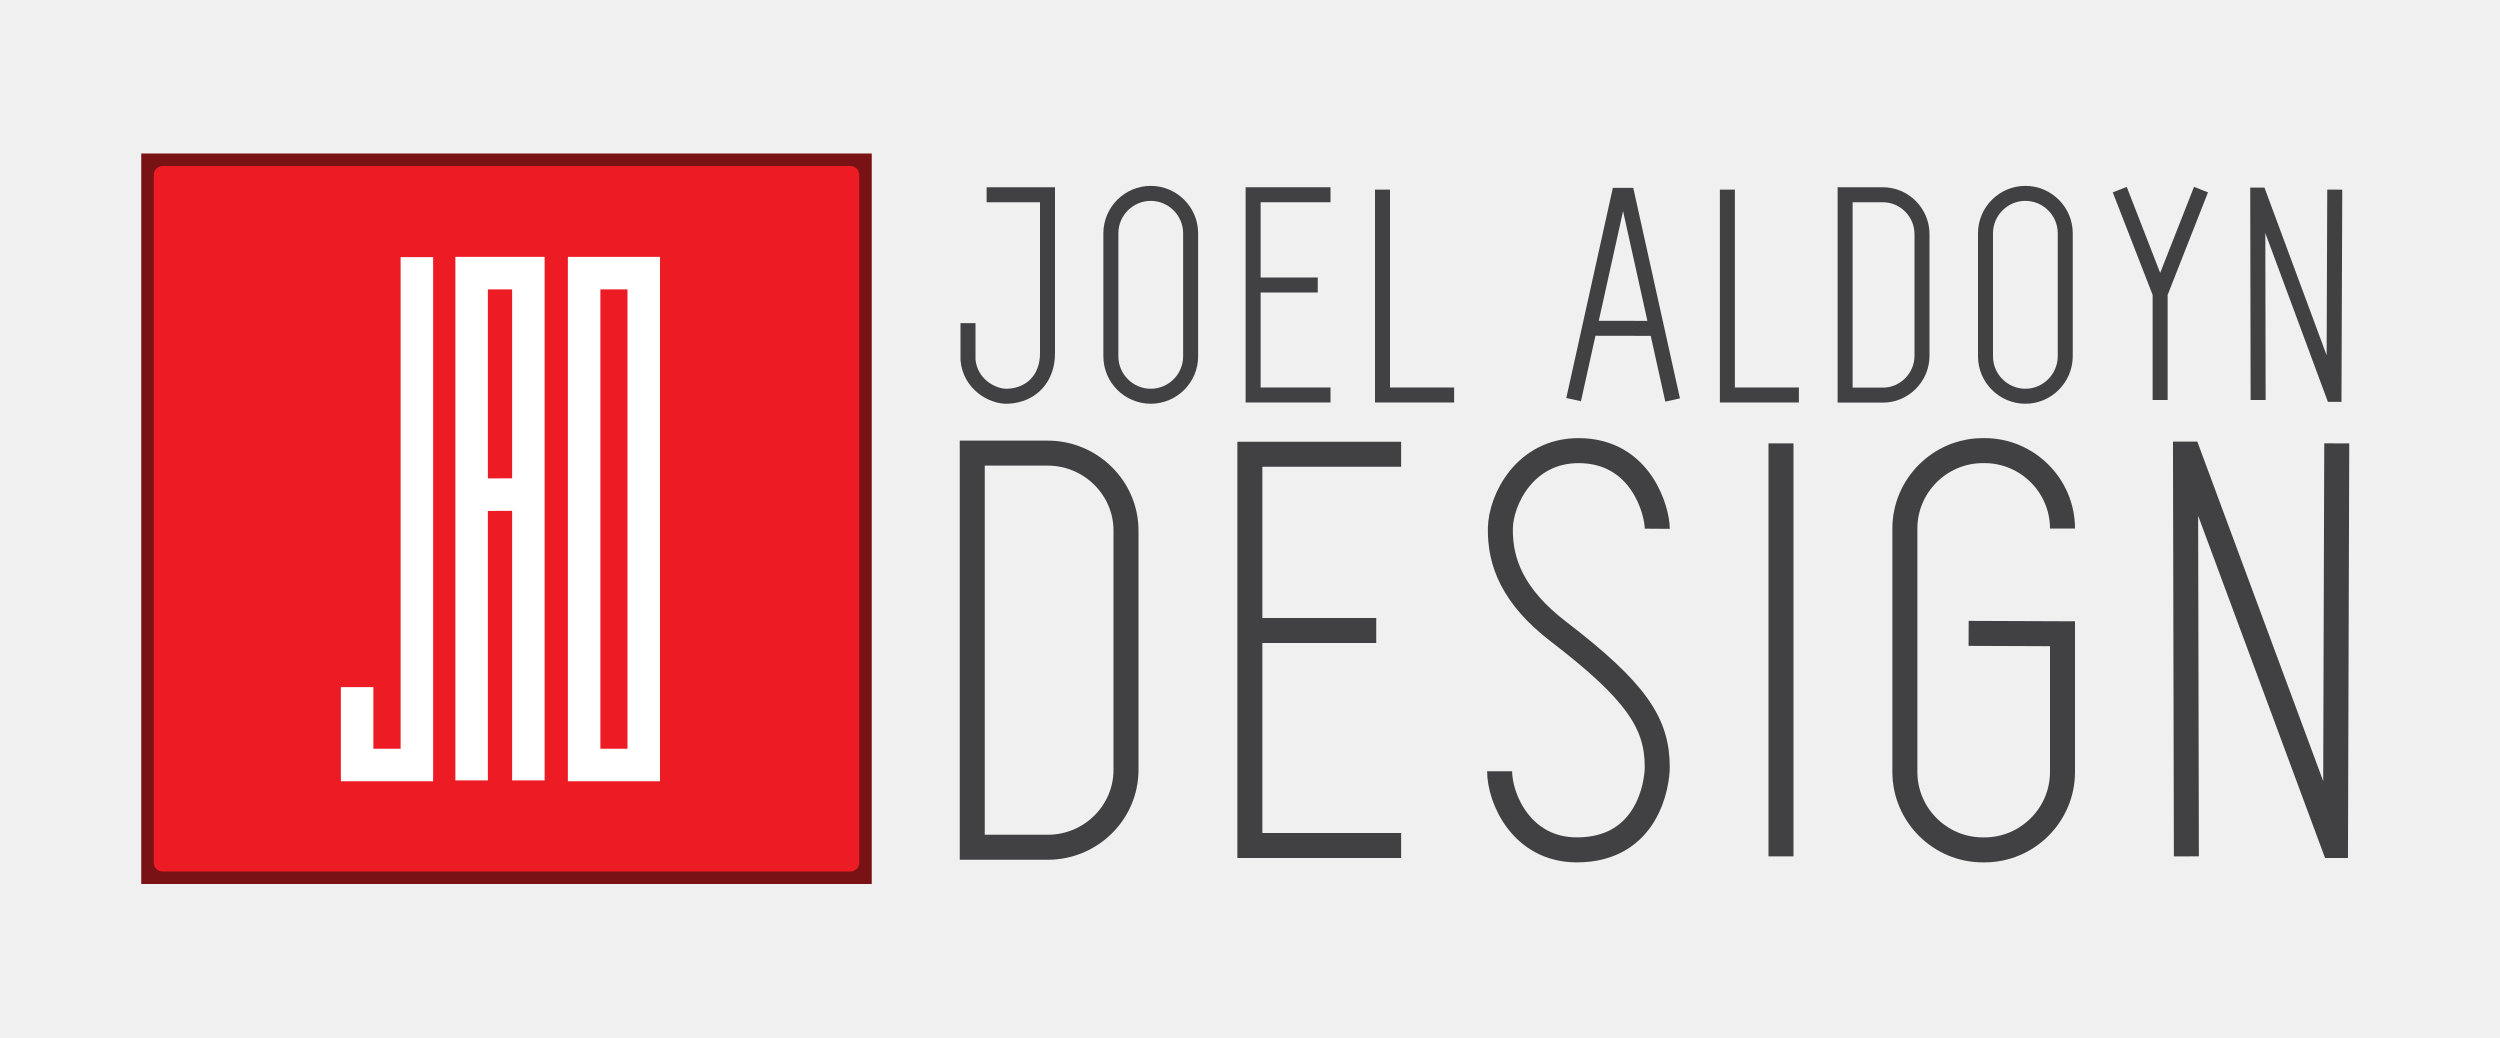
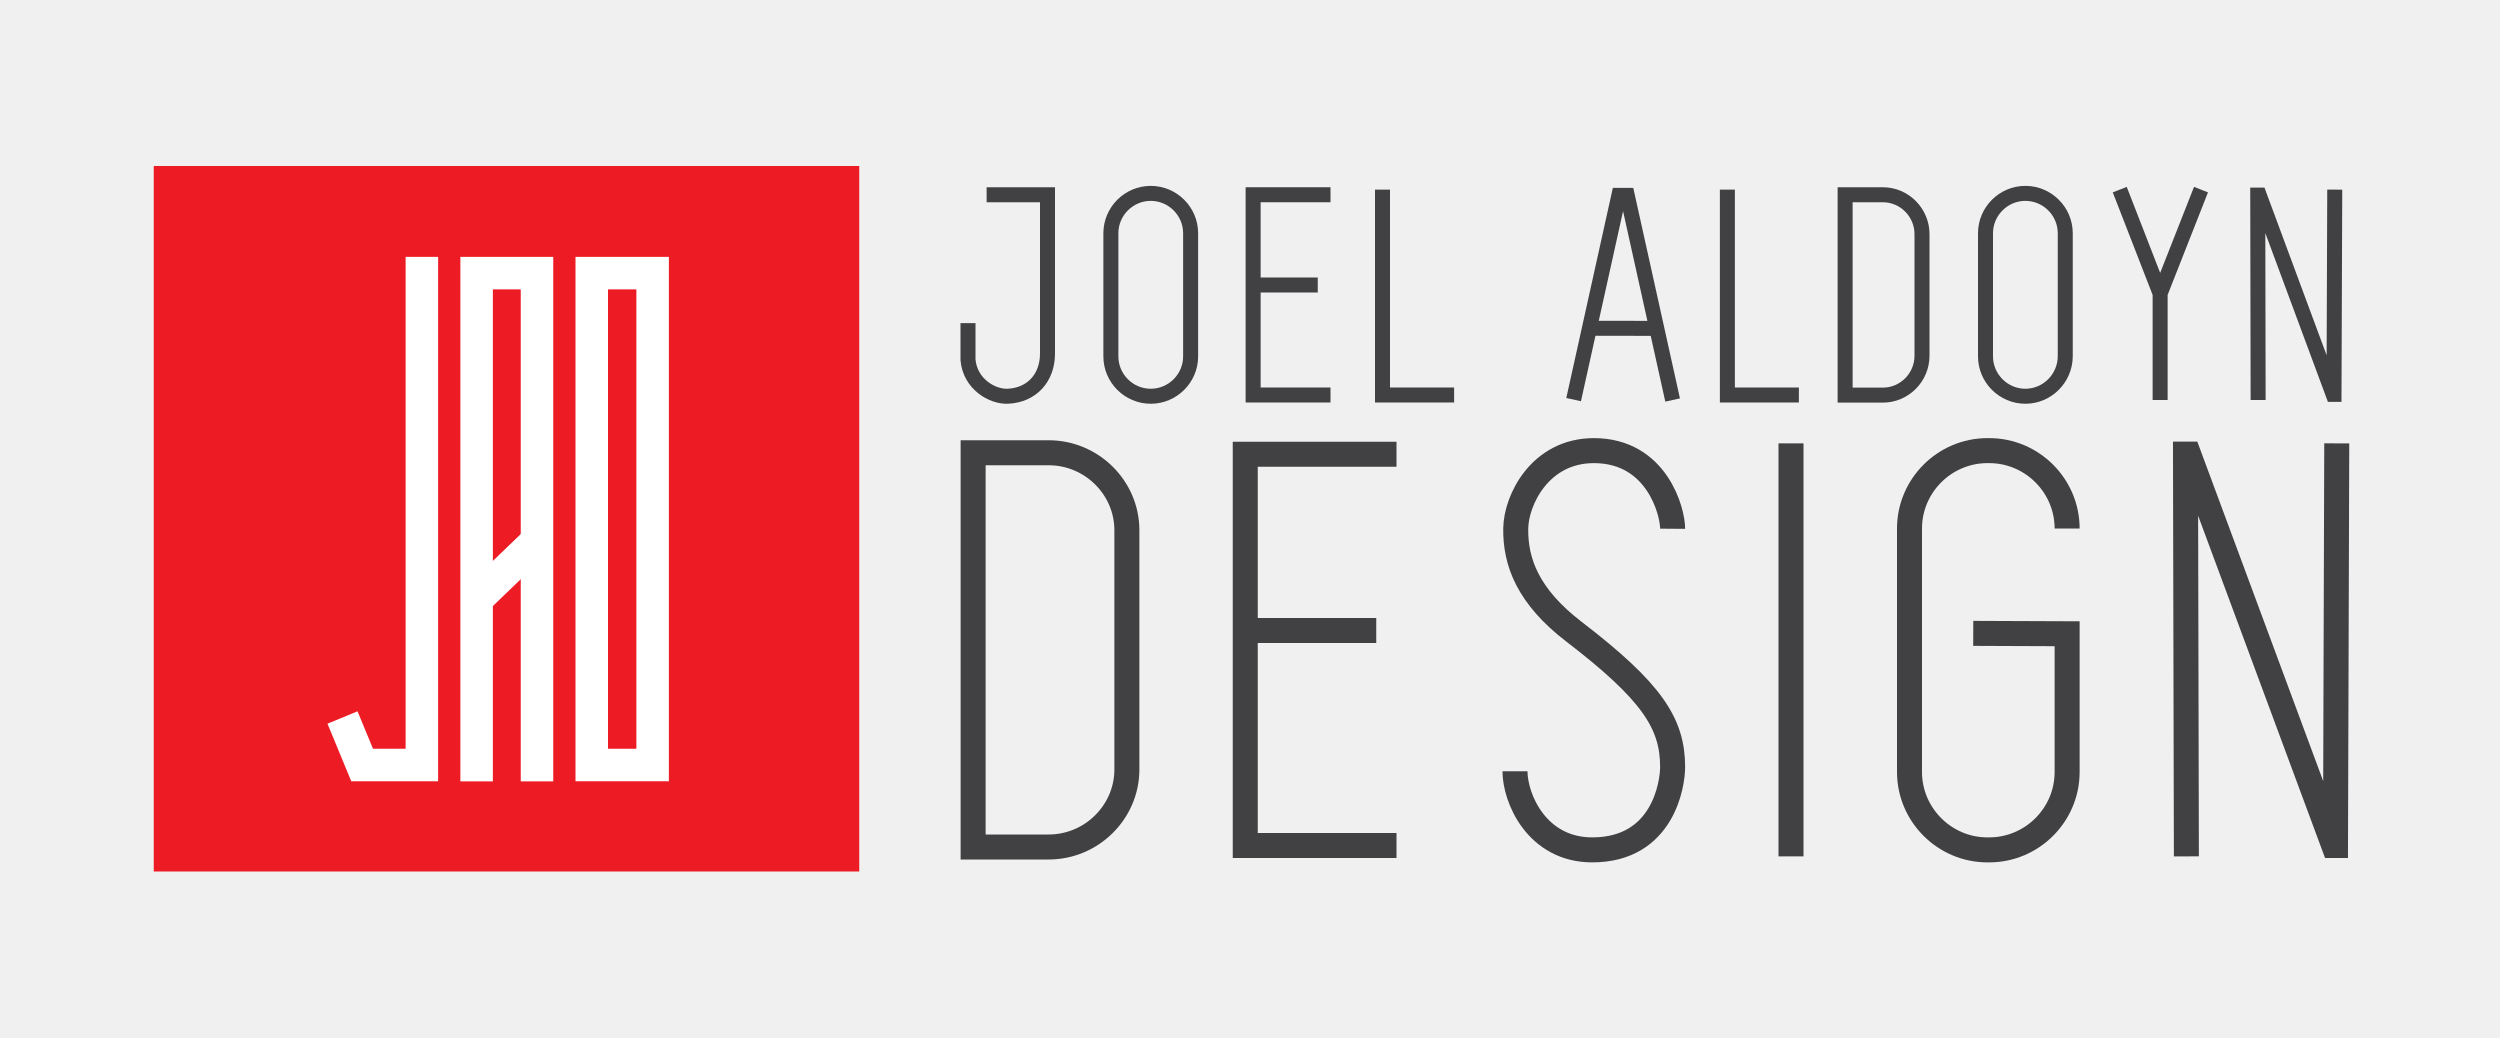
<svg xmlns="http://www.w3.org/2000/svg" version="1.1" id="jad_x5F_logo" x="0px" y="0px" viewBox="0 0 2000 830" style="enable-background:new 0 0 2000 830;" xml:space="preserve">
  <style type="text/css">
- 	.st0{fill:none;stroke:#781214;stroke-width:20;stroke-miterlimit:10;}
- 	.st1{fill:none;stroke:#FFFFFF;stroke-width:2;stroke-miterlimit:10;}
- 	.st2{fill:#ED1C24;}
- 	.st3{fill:none;stroke:#FFFFFF;stroke-width:26;stroke-miterlimit:10;}
- 	.st4{fill:none;stroke:#414042;stroke-width:12;stroke-miterlimit:10;}
- 	.st5{fill:none;stroke:#414042;stroke-width:20;stroke-miterlimit:10;}
+ 	.st0{fill:none;stroke:#FFFFFF;stroke-width:2;stroke-miterlimit:10;}
+ 	.st1{fill:#ED1C24;}
+ 	.st2{fill:none;stroke:#FFFFFF;stroke-width:26;stroke-miterlimit:10;}
+ 	.st3{fill:none;stroke:#414042;stroke-width:12;stroke-miterlimit:10;}
+ 	.st4{fill:none;stroke:#414042;stroke-width:20;stroke-miterlimit:10;}
</style>
-   <polygon id="squ-strq" class="st0" points="687.4,697.2 123,697.2 123,132.8 687.4,132.8 687.4,697.2 687.4,697.2 " />
-   <path id="circle" class="st1" d="M445.2,415c0,16.7-10.7,32-26.4,37.7c-15.8,5.7-33.8,0.7-44.5-12.2c-10.7-12.9-12.1-31.7-3.4-46.1  c8.6-14.3,25.6-21.9,42-18.7C431.4,379.3,445.2,396.1,445.2,415z" />
-   <path id="square" class="st2" d="M130,132.8c-3.8,0-7,3.2-7,7v550.4c0,3.9,3.2,7,7,7h550.4c3.8,0,7-3.1,7-7V139.8c0-3.8-3.2-7-7-7  H130z" />
-   <polyline id="j" class="st3" points="333.5,205.7 333.5,612 285.7,612 285.7,549.7 " />
-   <polygon id="a" class="st3" points="422.7,624.3 422.7,218.5 377.3,218.5 377.3,624.3 377.3,395.8 422.7,395.6 " />
-   <polygon id="d" class="st3" points="515,612 515,218.5 467.3,218.5 467.3,612 515,612 " />
-   <path id="fnm-j" class="st4" d="M789.3,155.8H838v127c0,19.4-12.4,33.3-31.8,34.2c-12.5,0.5-30.1-9.8-31.8-29.1v-29.4" />
-   <path id="fnm-o" class="st4" d="M920.6,317L920.6,317c-17.5,0-31.9-14.3-31.9-31.9v-98.5c0-17.5,14.3-31.9,31.9-31.9h0  c17.5,0,31.9,14.3,31.9,31.9v98.5C952.5,302.7,938.1,317,920.6,317z" />
-   <polyline id="fnm-e" class="st4" points="1064.4,155.8 1002.5,155.8 1002.5,316 1064.4,316 " />
-   <line id="fnm-e-" class="st4" x1="1002.5" y1="228" x2="1054.2" y2="228" />
-   <polyline id="fnm-l" class="st4" points="1106,151.7 1106,316 1163.3,316 " />
-   <polyline id="lnm-a" class="st4" points="1258.9,319.7 1295.1,156.3 1301.8,156.3 1338.1,320 " />
-   <line id="lnm-a-" class="st4" x1="1270.9" y1="262.6" x2="1325.5" y2="262.7" />
-   <polyline id="lnm-l" class="st4" points="1381.9,151.7 1381.9,316 1439.1,316 " />
-   <path id="lnm-d" class="st4" d="M1506.3,316.1L1506.3,316.1c-17.2,0-30.2,0-30.2,0V155.8c0,0,13,0,30.2,0l0,0  c17.2,0,31.3,14.2,31.3,31.5v97.3C1537.6,301.9,1523.5,316.1,1506.3,316.1z" />
-   <path id="lnm-o" class="st4" d="M1620.3,317L1620.3,317c-17.5,0-31.9-14.3-31.9-31.9v-98.5c0-17.5,14.3-31.9,31.9-31.9l0,0  c17.5,0,31.9,14.3,31.9,31.9v98.5C1652.1,302.6,1637.8,317,1620.3,317z" />
-   <polyline id="lnm-y" class="st4" points="1695.8,151.7 1728.1,234.8 1728.1,320 1728.1,234.8 1760.8,151.7 " />
-   <polyline id="lnm-n" class="st4" points="1806.5,320 1806.2,156.1 1807.4,156.1 1866.5,315.5 1867.2,315.5 1867.8,151.7 " />
-   <path id="dsn-d" class="st5" d="M838.2,677.8L838.2,677.8c-34.4,0-60.4,0-60.4,0V362.5c0,0,26,0,60.4,0h0  c34.4,0,62.6,27.9,62.6,61.9v191.5C900.8,650,872.7,677.8,838.2,677.8z" />
-   <polyline id="dsn-e" class="st5" points="1120.9,363.4 999.9,363.4 999.9,676.4 1120.9,676.4 " />
-   <line id="dsn-e-" class="st5" x1="999.9" y1="504.4" x2="1101" y2="504.4" />
-   <path id="dsn-s" class="st5" d="M1325.8,423c0.1-13.5-12.5-62.5-63-62.5c-43,0-62.1,39.4-62.5,62c-0.5,27.3,10,54.8,46.5,82.8  c62.3,47.8,79,73.3,79,108.3c0,13.5-7.5,66.3-64.3,66.3c-44.3,0-61.8-41.2-61.8-62.9" />
-   <line id="dsn-i" class="st5" x1="1424.8" y1="354.7" x2="1424.8" y2="685.1" />
-   <path id="dsn-g" class="st5" d="M1650,422.8c0-34.2-28-62.3-62.3-62.3h-1.5c-34.2,0-62.3,28-62.3,62.3v194.8  c0,34.2,28,62.3,62.3,62.3h1.5c34.2,0,62.3-28,62.3-62.3V507l-75.1-0.3" />
-   <polyline id="dsn-n" class="st5" points="1749.1,685.1 1748.4,363.3 1750.9,363.3 1867,676.4 1868.4,676.4 1869.4,354.7 " />
+   <path id="circle" class="st0" d="M655.2,415c0,104.4-66.9,200-165,235.7c-98.8,35.6-211.3,4.4-278.2-76.3  c-66.9-80.6-75.6-198.2-21.3-288.2c53.8-89.4,160-136.9,262.5-116.9C568.9,191.8,655.2,296.8,655.2,415z" />
+   <path id="square" class="st1" d="M123,697.2h564.4V132.8H123V697.2z" />
+   <polyline id="j_2_" class="st2" points="274,574 289.7,612 337.5,612 337.5,205.5 " />
+   <polyline id="a" class="st2" points="381.3,625.1 381.3,218.5 429.6,218.5 429.6,625.1 " />
+   <line id="a-" class="st2" x1="381.3" y1="479.3" x2="429.6" y2="432.8" />
+   <rect id="d_1_" x="473.4" y="218.5" class="st2" width="48.7" height="393.5" />
+   <path id="fnm-j" class="st3" d="M789.3,155.8H838v127c0,19.4-12.4,33.3-31.8,34.2c-12.5,0.5-30.1-9.8-31.8-29.1v-29.4" />
+   <path id="fnm-o" class="st3" d="M920.6,317L920.6,317c-17.5,0-31.9-14.3-31.9-31.9v-98.5c0-17.5,14.3-31.9,31.9-31.9l0,0  c17.5,0,31.9,14.3,31.9,31.9v98.5C952.5,302.7,938.1,317,920.6,317z" />
+   <polyline id="fnm-e" class="st3" points="1064.4,155.8 1002.5,155.8 1002.5,316 1064.4,316 " />
+   <line id="fnm-e-" class="st3" x1="1002.5" y1="228" x2="1054.2" y2="228" />
+   <polyline id="fnm-l" class="st3" points="1106,151.7 1106,316 1163.3,316 " />
+   <polyline id="lnm-a" class="st3" points="1258.9,319.7 1295.1,156.3 1301.8,156.3 1338.1,320 " />
+   <line id="lnm-a-" class="st3" x1="1270.9" y1="262.6" x2="1325.5" y2="262.7" />
+   <polyline id="lnm-l" class="st3" points="1381.9,151.7 1381.9,316 1439.1,316 " />
+   <path id="lnm-d" class="st3" d="M1506.3,316.1L1506.3,316.1c-17.2,0-30.2,0-30.2,0V155.8c0,0,13,0,30.2,0l0,0  c17.2,0,31.3,14.2,31.3,31.5v97.3C1537.6,301.9,1523.5,316.1,1506.3,316.1z" />
+   <path id="lnm-o" class="st3" d="M1620.3,317L1620.3,317c-17.5,0-31.9-14.3-31.9-31.9v-98.5c0-17.5,14.3-31.9,31.9-31.9l0,0  c17.5,0,31.9,14.3,31.9,31.9v98.5C1652.1,302.6,1637.8,317,1620.3,317z" />
+   <polyline id="lnm-y" class="st3" points="1695.8,151.7 1728.1,234.8 1728.1,320 1728.1,234.8 1760.8,151.7 " />
+   <polyline id="lnm-n" class="st3" points="1806.5,320 1806.2,156.1 1807.4,156.1 1866.5,315.5 1867.2,315.5 1867.8,151.7 " />
+   <path id="dsn-d" class="st4" d="M838.9,677.6L838.9,677.6c-34.4,0-60.4,0-60.4,0V362.2c0,0,26,0,60.4,0l0,0  c34.4,0,62.6,27.9,62.6,62v191.4C901.5,649.6,873.3,677.6,838.9,677.6z" />
+   <polyline id="dsn-e_1_" class="st4" points="1117.2,363.4 996.2,363.4 996.2,676.4 1117.2,676.4 " />
+   <line id="dsn-e-" class="st4" x1="999.9" y1="504.4" x2="1101" y2="504.4" />
+   <path id="dns-s" class="st4" d="M1212,617c0,21.7,17.5,62.9,61.8,62.9c56.8,0,64.3-52.8,64.3-66.3c0-35-16.7-60.5-79-108.3  c-36.5-28-47-55.5-46.5-82.8c0.4-22.6,19.5-62,62.5-62c50.5,0,63.1,49,63,62.5" />
+   <line id="dsn-i" class="st4" x1="1432.8" y1="354.7" x2="1432.8" y2="685.1" />
+   <path id="dsn-g" class="st4" d="M1653.7,422.8c0-34.2-28-62.3-62.3-62.3h-1.5c-34.2,0-62.3,28-62.3,62.3v194.8  c0,34.2,28,62.3,62.3,62.3h1.5c34.2,0,62.3-28,62.3-62.3V507l-75.1-0.3" />
+   <polyline id="dsn-n" class="st4" points="1749.1,685.1 1748.4,363.3 1750.9,363.3 1867,676.4 1868.4,676.4 1869.4,354.7 " />
</svg>
